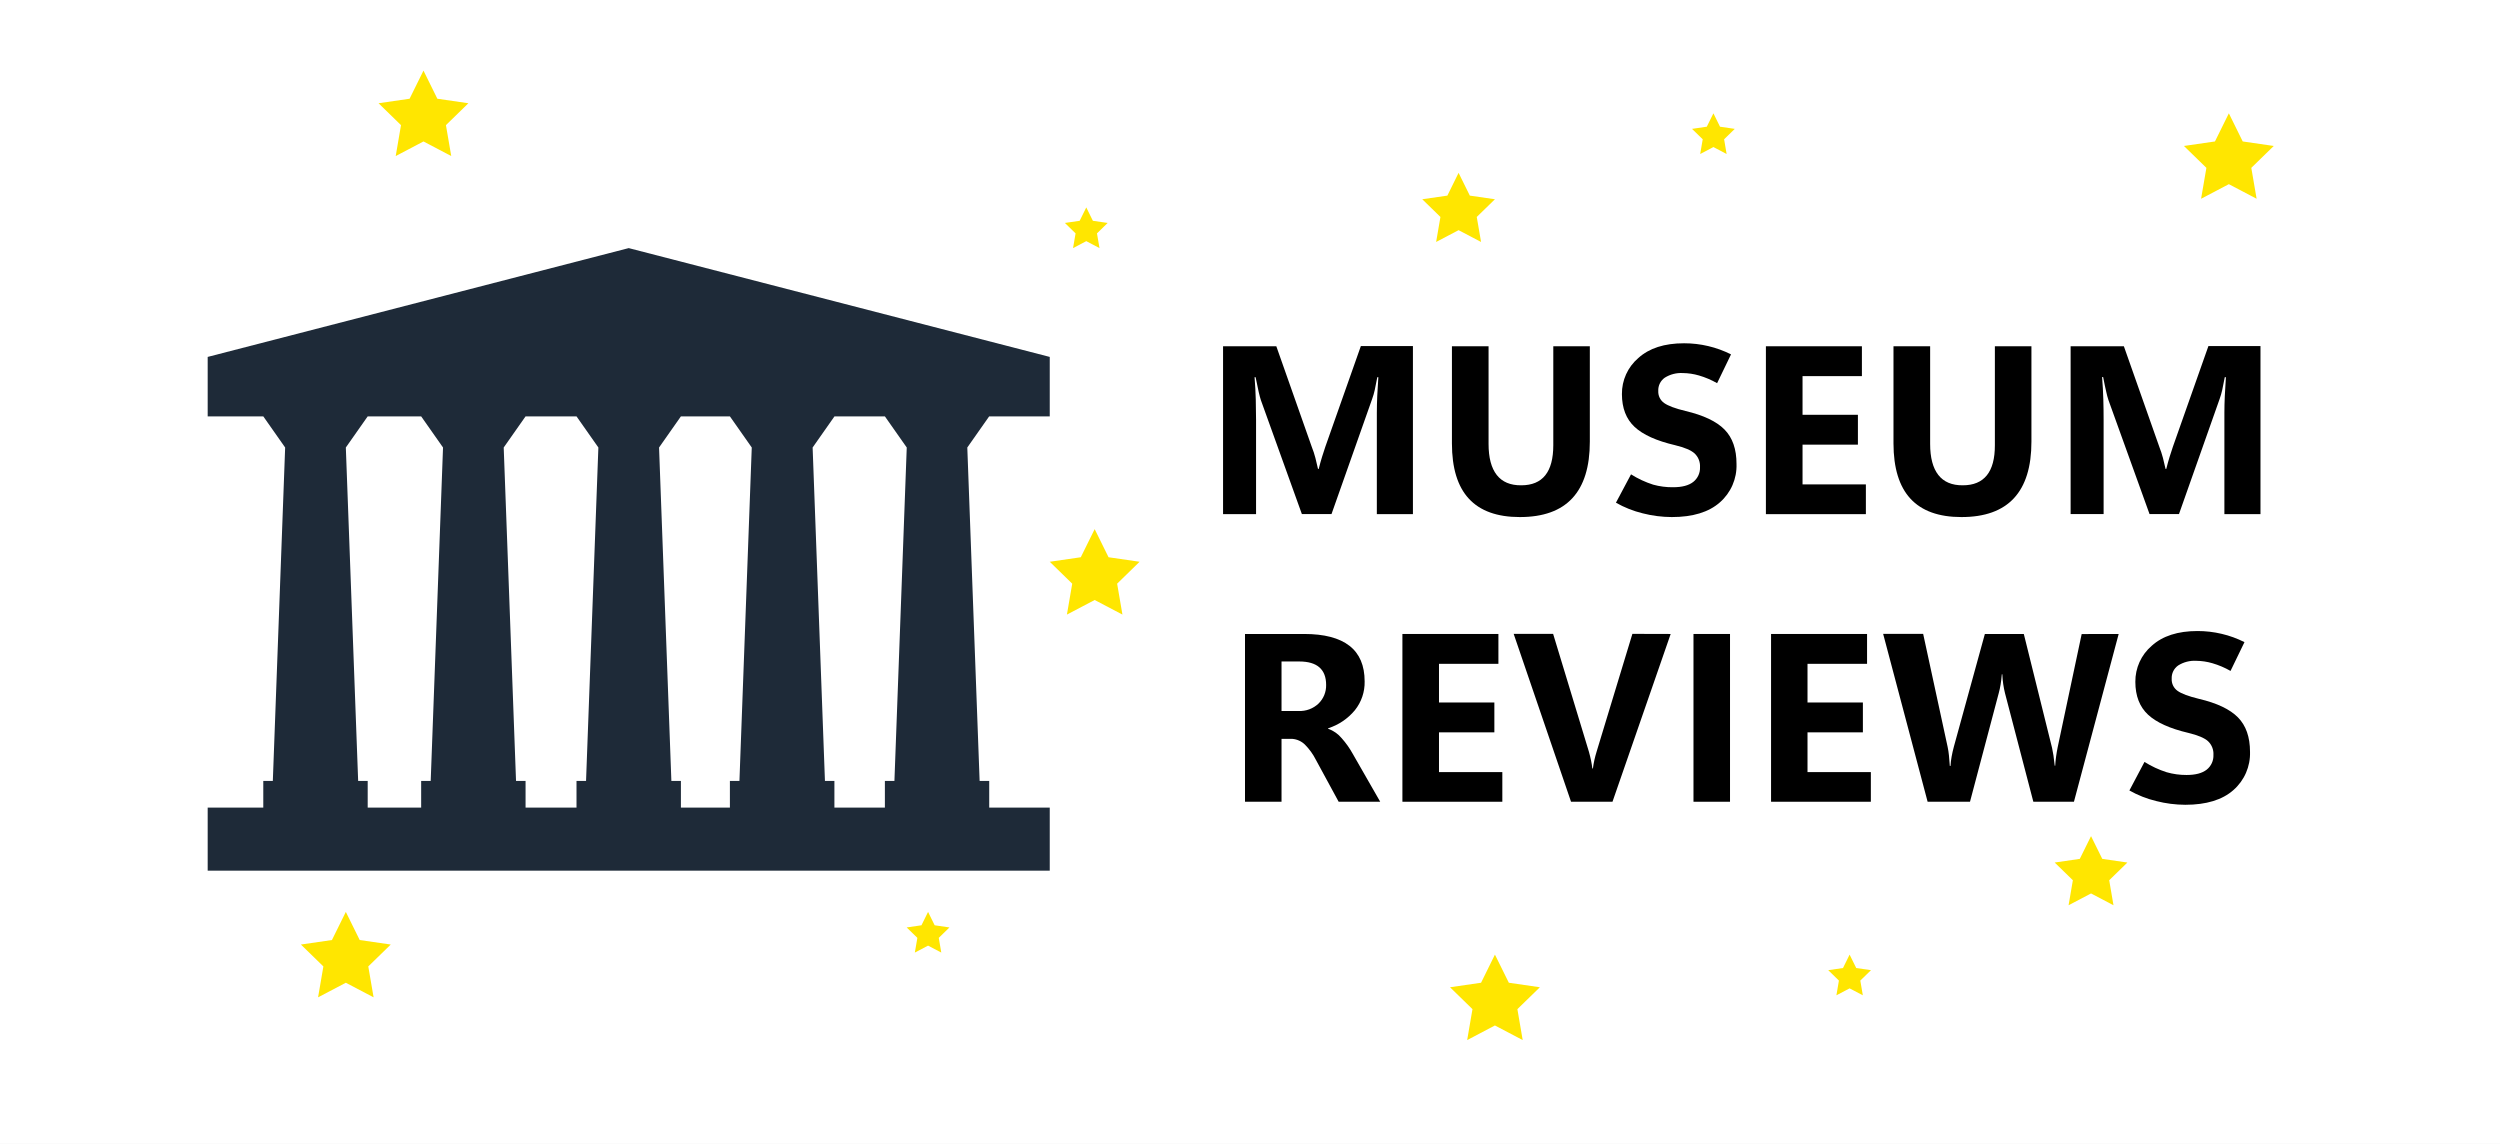
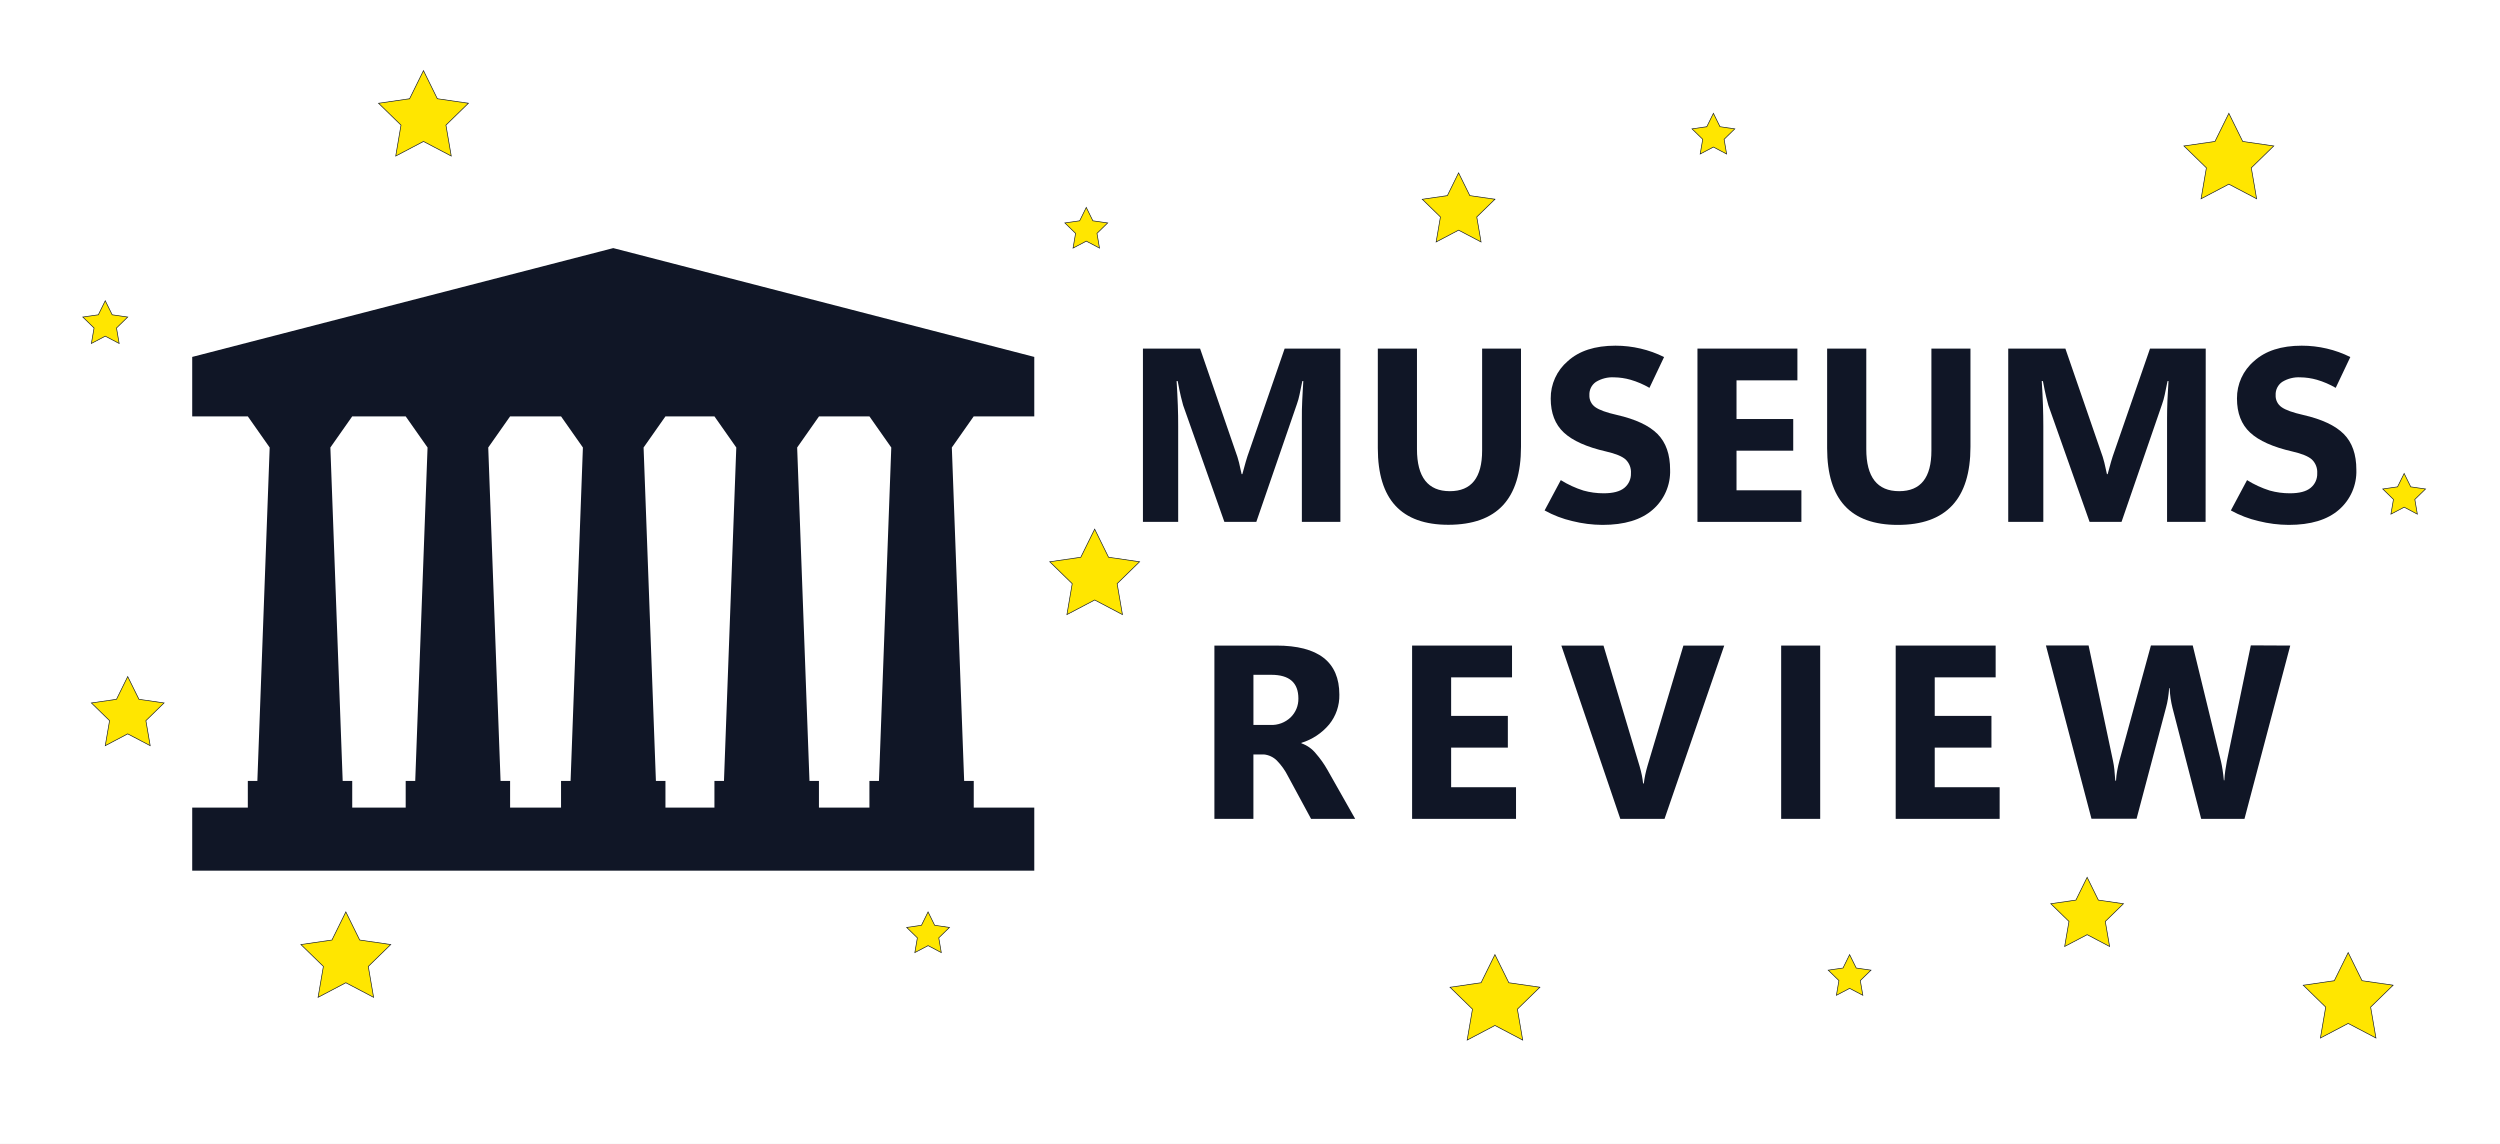
<svg xmlns="http://www.w3.org/2000/svg" viewBox="0 0 969.76 443.65">
  <defs>
-     <style>.cls-1{fill:#fff;}.cls-2{fill:#1e2a38;}.cls-3{fill:#ffe600;}</style>
+     <style>.cls-1{fill:#fff;}.cls-2{fill:#101626;}.cls-3{fill:#ffe600;stroke:#101626;stroke-miterlimit:10;stroke-width:0.25px;}</style>
  </defs>
  <g id="Layer_2" data-name="Layer 2">
    <g id="Layer_1-2" data-name="Layer 1">
      <rect class="cls-1" width="969.76" height="443.65" />
-       <path class="cls-2" d="M407.2,161.51V138.45L243.88,96.24,80.56,138.45v23.06h21.57l8.48,12.08-4.78,129.34h-3.7v10.34H80.56v24.47H407.2V313.27H383.72V302.93H380l-4.78-129.34,8.48-12.08ZM142.63,313.27V302.93h-3.7l-4.78-129.34,8.48-12.08h20.74l8.48,12.08-4.78,129.34h-3.7v10.34Zm61.24,0V302.93h-3.7l-4.78-129.34,8.48-12.08h19.76l8.48,12.08-4.78,129.34h-3.7v10.34Zm60.26,0V302.93h-3.7l-4.78-129.34,8.48-12.08h19l8.48,12.08-4.78,129.34h-3.7v10.34Zm59.54,0V302.93H320l-4.78-129.34,8.48-12.08h19.55l8.48,12.08-4.78,129.34h-3.7v10.34Z" />
-       <path d="M548.08,199.44h-14V160.2c0-2.09.06-4.3.16-6.63s.25-4.75.43-7.26h-.41q-.59,2.94-1,5a27.08,27.08,0,0,1-1,3.45l-15.76,44.64H505L489.1,155.21c-.21-.61-.49-1.65-.84-3.14s-.75-3.4-1.21-5.76h-.4c.24,3.05.4,6,.47,8.74s.11,5.38.11,7.83v36.56h-12.8V134.32h20.66l13.76,39.05a34.34,34.34,0,0,1,1.41,4.31c.36,1.43.69,2.84,1,4.23h.27c.42-1.67.85-3.22,1.29-4.66s.87-2.76,1.3-4l13.76-39h20.2Z" />
-       <path d="M616.7,171.33q0,14.61-6.79,21.93t-20.37,7.31q-13.17,0-19.75-7.11T563.21,172V134.32h14.21v37.87q0,8,3.18,12.06t9.49,4q6.23,0,9.33-3.88t3.11-11.65V134.32H616.7Z" />
-       <path d="M626.83,195,632.68,184a37.35,37.35,0,0,0,8.59,4A27.58,27.58,0,0,0,649,189q5.22,0,7.83-2.07a6.91,6.91,0,0,0,2.61-5.74,6.76,6.76,0,0,0-2.09-5.29q-2.08-1.89-7.58-3.21-10.82-2.53-15.71-7.1t-4.91-12.69a18.15,18.15,0,0,1,6.34-14q6.33-5.75,17.77-5.74a40.42,40.42,0,0,1,9.38,1.09,39.57,39.57,0,0,1,8.83,3.22l-5.4,11.17a32.47,32.47,0,0,0-7.06-3,23.37,23.37,0,0,0-6.24-.93,11.91,11.91,0,0,0-7,1.8,5.93,5.93,0,0,0-2.52,5.15,5.39,5.39,0,0,0,2.29,4.68q2.29,1.63,8.24,3.08,10.5,2.46,15.17,7.2T673.6,180a18.9,18.9,0,0,1-6.45,14.87q-6.45,5.7-18.66,5.7a46.21,46.21,0,0,1-11.29-1.45A40.29,40.29,0,0,1,626.83,195Z" />
-       <path d="M723.78,199.44H685V134.32h37.24V145.9H699.21v15h21.48v11.58H699.21V187.9h24.57Z" />
-       <path d="M788,171.33q0,14.61-6.79,21.93t-20.37,7.31q-13.17,0-19.75-7.11T734.49,172V134.32h14.22v37.87q0,8,3.18,12.06t9.49,4q6.21,0,9.33-3.88t3.11-11.65V134.32H788Z" />
-       <path d="M876.85,199.44h-14V160.2q0-3.13.16-6.63t.43-7.26H863q-.59,2.94-1,5a27.08,27.08,0,0,1-1,3.45l-15.76,44.64H833.81l-15.94-44.23a30.3,30.3,0,0,1-.84-3.14q-.53-2.22-1.21-5.76h-.41c.25,3.05.4,6,.48,8.74s.11,5.38.11,7.83v36.56H803.2V134.32h20.66l13.76,39.05a38,38,0,0,1,1.41,4.31c.36,1.43.69,2.84,1,4.23h.27c.42-1.67.85-3.22,1.29-4.66s.87-2.76,1.3-4l13.76-39h20.2Z" />
-       <path d="M535.39,311H519.27l-8.81-16.22a23.14,23.14,0,0,0-4.27-5.94,7.9,7.9,0,0,0-4.9-2.23h-4.18V311H482.94V245.92h22.94q11.67,0,17.57,4.58t5.9,13.81a17.24,17.24,0,0,1-3.79,11.19,22.24,22.24,0,0,1-10.37,7v.18a12.19,12.19,0,0,1,5.29,3.71,33.06,33.06,0,0,1,4.2,5.92Zm-38.28-54.41v19.21h6.63a10.53,10.53,0,0,0,7.74-2.9,9.75,9.75,0,0,0,2.93-7.22q0-4.5-2.59-6.79t-7.81-2.3Z" />
-       <path d="M582.76,311H544V245.92h37.24V257.5H558.19v15h21.48v11.58H558.19V299.5h24.57Z" />
-       <path d="M648.06,245.92,625.49,311H609.41l-22.25-65.12h15.3l13.9,45.77c.33,1.18.6,2.31.82,3.38s.38,2.1.5,3.07h.22c.12-1,.31-2.1.55-3.2s.54-2.25.91-3.43l13.85-45.59Z" />
-       <path d="M671.08,311H656.91V245.92h14.17Z" />
-       <path d="M725.71,311H687V245.92h37.24V257.5H701.14v15h21.48v11.58H701.14V299.5h24.57Z" />
-       <path d="M821.84,245.92,804.49,311H788.74l-11-42.14c-.27-1.09-.5-2.25-.68-3.48a38.23,38.23,0,0,1-.36-3.84h-.18c-.13,1.49-.28,2.83-.48,4a31.48,31.48,0,0,1-.7,3.25L764.17,311H747.73l-17.25-65.12H746l9.49,43.82A31.53,31.53,0,0,1,756,293c.13,1.23.25,2.6.34,4.11h.27a30.21,30.21,0,0,1,.43-3.61c.23-1.25.52-2.56.89-3.92l12-43.64h15.12L796,290.1c.18.79.36,1.77.54,2.93s.35,2.49.5,4h.18c.06-1.15.18-2.32.34-3.52s.37-2.41.62-3.65l9.31-43.91Z" />
-       <path d="M826,306.63l5.86-11.08a37.5,37.5,0,0,0,8.58,4,27.58,27.58,0,0,0,7.72,1.07q5.22,0,7.83-2.07a6.91,6.91,0,0,0,2.61-5.74,6.73,6.73,0,0,0-2.09-5.29q-2.09-1.89-7.58-3.21-10.82-2.54-15.71-7.1t-4.91-12.69a18.18,18.18,0,0,1,6.34-14q6.33-5.74,17.78-5.74a40.34,40.34,0,0,1,9.37,1.09,39.65,39.65,0,0,1,8.84,3.22l-5.41,11.17a32.27,32.27,0,0,0-7.06-3,23.32,23.32,0,0,0-6.24-.93,11.91,11.91,0,0,0-7,1.8,5.93,5.93,0,0,0-2.52,5.15A5.42,5.42,0,0,0,844.7,268q2.29,1.63,8.25,3.08,10.49,2.46,15.16,7.2t4.68,13.33a18.9,18.9,0,0,1-6.45,14.87q-6.45,5.7-18.66,5.7a46.27,46.27,0,0,1-11.29-1.45A40.43,40.43,0,0,1,826,306.63Z" />
+       <path class="cls-2" d="M401.2,161.51V138.45L237.88,96.24,74.56,138.45v23.06H96.13l8.48,12.08L99.83,302.93h-3.7v10.34H74.56v24.47H401.2V313.27H377.72V302.93H374l-4.78-129.34,8.48-12.08ZM136.63,313.27V302.93h-3.7l-4.78-129.34,8.48-12.08h20.74l8.48,12.08-4.78,129.34h-3.7v10.34Zm61.24,0V302.93h-3.7l-4.78-129.34,8.48-12.08h19.76l8.48,12.08-4.78,129.34h-3.7v10.34Zm60.26,0V302.93h-3.7l-4.78-129.34,8.48-12.08h19l8.48,12.08-4.78,129.34h-3.7v10.34Zm59.54,0V302.93H314l-4.78-129.34,8.48-12.08h19.55l8.48,12.08-4.78,129.34h-3.7v10.34Z" />
      <polygon class="cls-3" points="164.27 27.39 169.65 38.3 181.69 40.05 172.98 48.54 175.04 60.53 164.27 54.87 153.5 60.53 155.55 48.54 146.84 40.05 158.88 38.3 164.27 27.39" />
      <polygon class="cls-3" points="421.37 80.46 423.93 85.65 429.67 86.48 425.52 90.53 426.5 96.24 421.37 93.54 416.24 96.24 417.22 90.53 413.07 86.48 418.81 85.65 421.37 80.46" />
      <polygon class="cls-3" points="134.15 353.73 139.53 364.64 151.57 366.39 142.86 374.88 144.92 386.87 134.15 381.21 123.38 386.87 125.44 374.88 116.72 366.39 128.76 364.64 134.15 353.73" />
      <polygon class="cls-3" points="664.64 43.96 667.2 49.15 672.93 49.99 668.79 54.03 669.76 59.74 664.64 57.04 659.51 59.74 660.49 54.03 656.34 49.99 662.07 49.15 664.64 43.96" />
-       <polygon class="cls-3" points="811.12 324.34 815.48 333.16 825.22 334.58 818.17 341.45 819.83 351.15 811.12 346.57 802.41 351.15 804.07 341.45 797.02 334.58 806.76 333.16 811.12 324.34" />
+       <polygon class="cls-3" points="809.61 340.32 813.96 349.15 823.7 350.56 816.65 357.43 818.32 367.14 809.61 362.56 800.89 367.14 802.56 357.43 795.51 350.56 805.25 349.15 809.61 340.32" />
      <polygon class="cls-3" points="579.89 370.3 585.28 381.21 597.32 382.96 588.6 391.45 590.66 403.45 579.89 397.78 569.12 403.45 571.18 391.45 562.47 382.96 574.51 381.21 579.89 370.3" />
      <polygon class="cls-3" points="864.58 43.96 869.96 54.87 882 56.62 873.29 65.11 875.35 77.1 864.58 71.44 853.81 77.1 855.87 65.11 847.15 56.62 859.19 54.87 864.58 43.96" />
      <polygon class="cls-3" points="360 353.73 362.56 358.92 368.3 359.76 364.15 363.8 365.13 369.51 360 366.81 354.87 369.51 355.85 363.8 351.7 359.76 357.44 358.92 360 353.73" />
      <polygon class="cls-3" points="424.63 205.25 430.01 216.16 442.05 217.91 433.34 226.41 435.4 238.4 424.63 232.74 413.86 238.4 415.92 226.41 407.2 217.91 419.24 216.16 424.63 205.25" />
      <polygon class="cls-3" points="565.79 67.05 570.15 75.88 579.89 77.29 572.84 84.16 574.51 93.86 565.79 89.28 557.08 93.86 558.75 84.16 551.7 77.29 561.44 75.88 565.79 67.05" />
      <polygon class="cls-3" points="717.47 370.3 720.04 375.5 725.77 376.33 721.62 380.37 722.6 386.08 717.47 383.39 712.35 386.08 713.32 380.37 709.18 376.33 714.91 375.5 717.47 370.3" />
+       <polygon class="cls-3" points="40.83 116.66 43.52 122.11 49.54 122.98 45.19 127.23 46.22 133.23 40.83 130.4 35.45 133.23 36.48 127.23 32.12 122.98 38.14 122.11 40.83 116.66" />
+       <polygon class="cls-3" points="49.54 262.44 53.9 271.26 63.64 272.68 56.59 279.55 58.26 289.25 49.54 284.67 40.83 289.25 42.5 279.55 35.45 272.68 45.19 271.26 49.54 262.44" />
+       <polygon class="cls-3" points="932.58 183.66 935.14 188.85 940.87 189.68 936.72 193.73 937.7 199.44 932.58 196.74 927.45 199.44 928.43 193.73 924.28 189.68 930.01 188.85 932.58 183.66" />
+       <polygon class="cls-3" points="910.87 369.51 916.25 380.42 928.29 382.17 919.58 390.66 921.64 402.65 910.87 396.99 900.1 402.65 902.15 390.66 893.44 382.17 905.48 380.42 910.87 369.51" />
+       <path class="cls-2" d="M519.94,202.44H505V162.22c0-2.16,0-4.44.14-6.85s.23-4.92.42-7.54h-.38q-.6,3.09-1.1,5.32a25.81,25.81,0,0,1-1,3.58l-15.75,45.71H474.94l-16-45.24c-.19-.62-.47-1.72-.85-3.28s-.79-3.59-1.26-6.09h-.42q.31,5,.47,9.32t.14,8.11v37.18H443.35V135.22h22.17l13.73,39.84a37.32,37.32,0,0,1,1.38,4.41c.36,1.47.7,2.95,1,4.45h.28q.66-2.53,1.32-4.78c.43-1.5.89-2.89,1.36-4.17l13.73-39.75h21.61Z" />
+       <path class="cls-2" d="M590,173.33Q590,188.46,583,196t-21.16,7.57q-13.69,0-20.53-7.39t-6.85-22.33V135.22h15.19v39q0,8.15,3.19,12.23t9.56,4.08q6.28,0,9.4-3.94t3.12-11.81V135.22H590Z" />
+       <path class="cls-2" d="M599.16,198l6.28-11.76a38.17,38.17,0,0,0,8.79,4.05,28.79,28.79,0,0,0,7.85,1.06c3.62,0,6.3-.7,8-2.09a7,7,0,0,0,2.57-5.7,6.77,6.77,0,0,0-2.06-5.32c-1.37-1.23-3.91-2.27-7.59-3.11q-11.25-2.58-16.36-7.32t-5.11-13.21a18.83,18.83,0,0,1,6.61-14.51q6.6-6,18.51-6a42.33,42.33,0,0,1,9.75,1.13,41.49,41.49,0,0,1,9.1,3.28l-5.67,11.95a32.75,32.75,0,0,0-7.32-3.14,24.38,24.38,0,0,0-6.37-.94,12.23,12.23,0,0,0-7.08,1.78,5.86,5.86,0,0,0-2.53,5.11,5.38,5.38,0,0,0,2.32,4.69c1.55,1.1,4.32,2.09,8.32,3q10.92,2.49,15.8,7.41t4.87,13.87a19.58,19.58,0,0,1-6.73,15.47q-6.72,5.91-19.52,5.91a49.24,49.24,0,0,1-11.67-1.48A41.16,41.16,0,0,1,599.16,198Z" />
+       <path class="cls-2" d="M698.77,202.44H658.45V135.22h38.77v12.32H673.6v15h22v12.28h-22v15.37h25.17Z" />
+       <path class="cls-2" d="M764.35,173.33q0,15.13-7.06,22.71t-21.16,7.57q-13.7,0-20.53-7.39t-6.85-22.33V135.22h15.19v39q0,8.15,3.19,12.23t9.56,4.08q6.28,0,9.4-3.94t3.11-11.81V135.22h15.15Z" />
+       <path class="cls-2" d="M855.56,202.44H840.61V162.22q0-3.24.14-6.85c.1-2.4.24-4.92.42-7.54h-.37q-.62,3.09-1.1,5.32a27.29,27.29,0,0,1-1,3.58l-15.75,45.71H810.56l-16-45.24c-.18-.62-.47-1.72-.84-3.28s-.8-3.59-1.27-6.09H792q.33,5,.47,9.32t.14,8.11v37.18H779V135.22h22.17l13.74,39.84a37.32,37.32,0,0,1,1.38,4.41c.36,1.47.69,2.95,1,4.45h.28c.44-1.69.87-3.28,1.31-4.78s.89-2.89,1.36-4.17L834,135.22h21.61Z" />
+       <path class="cls-2" d="M865.36,198l6.28-11.76a38.55,38.55,0,0,0,8.79,4.05,28.84,28.84,0,0,0,7.85,1.06q5.44,0,8-2.09a6.93,6.93,0,0,0,2.58-5.7,6.78,6.78,0,0,0-2.07-5.32q-2.05-1.84-7.59-3.11-11.25-2.58-16.36-7.32t-5.11-13.21a18.83,18.83,0,0,1,6.61-14.51q6.61-6,18.52-6a42.46,42.46,0,0,1,9.75,1.13,41.41,41.41,0,0,1,9.09,3.28l-5.67,11.95a32.69,32.69,0,0,0-7.31-3.14,24.51,24.51,0,0,0-6.38-.94,12.23,12.23,0,0,0-7.08,1.78,5.89,5.89,0,0,0-2.53,5.11,5.38,5.38,0,0,0,2.32,4.69c1.55,1.1,4.32,2.09,8.32,3q10.92,2.49,15.8,7.41t4.87,13.87a19.61,19.61,0,0,1-6.72,15.47q-6.74,5.91-19.53,5.91a49.3,49.3,0,0,1-11.67-1.48A41.3,41.3,0,0,1,865.36,198Z" />
+       <path class="cls-2" d="M525.68,317.64H508.57l-8.95-16.55a24,24,0,0,0-4.34-6.09,8.31,8.31,0,0,0-5-2.35h-4.08v25H471.07V250.42h24q12.24,0,18.35,4.75t6.12,14.28A17.72,17.72,0,0,1,515.6,281a22.77,22.77,0,0,1-10.78,7.15v.19a12.37,12.37,0,0,1,5.6,3.94,37.8,37.8,0,0,1,4.43,6.23Zm-39.47-55.88v19.45h6.56a10.64,10.64,0,0,0,7.88-2.95,9.93,9.93,0,0,0,3-7.31q0-4.59-2.62-6.89t-7.92-2.3Z" />
+       <path class="cls-2" d="M588.07,317.64H547.76V250.42h38.76v12.33H562.9V277.7h22V290h-22v15.37h25.17Z" />
+       <path class="cls-2" d="M668.84,250.42l-23.16,67.22H628.52l-22.87-67.22H622l14,46.78c.37,1.28.67,2.48.89,3.58s.37,2.15.47,3.12h.28c.12-1,.3-2.12.54-3.28s.54-2.36.91-3.61L653,250.42Z" />
+       <path class="cls-2" d="M706.06,317.64H690.92V250.42h15.14Z" />
+       <path class="cls-2" d="M775.67,317.64H735.35V250.42h38.77v12.33H750.49V277.7h22V290h-22v15.37h25.18Z" />
+       <path class="cls-2" d="M888.4,250.42l-17.76,67.22H853.85L842.7,274.51c-.28-1.12-.52-2.32-.71-3.59s-.31-2.58-.37-4h-.19c-.12,1.54-.29,2.93-.49,4.18a30.18,30.18,0,0,1-.73,3.37l-11.43,43.13H811.29l-17.67-67.22h16.55l9.47,44.76a33.4,33.4,0,0,1,.53,3.35c.14,1.27.26,2.72.36,4.34h.28a31,31,0,0,1,.44-3.8c.24-1.31.54-2.67.92-4.07l12.18-44.58h16.22l11,45.14c.19.81.37,1.83.56,3s.36,2.61.52,4.18h.18c.07-1.25.18-2.5.36-3.73s.38-2.49.63-3.77l9.28-44.86Z" />
    </g>
  </g>
</svg>
